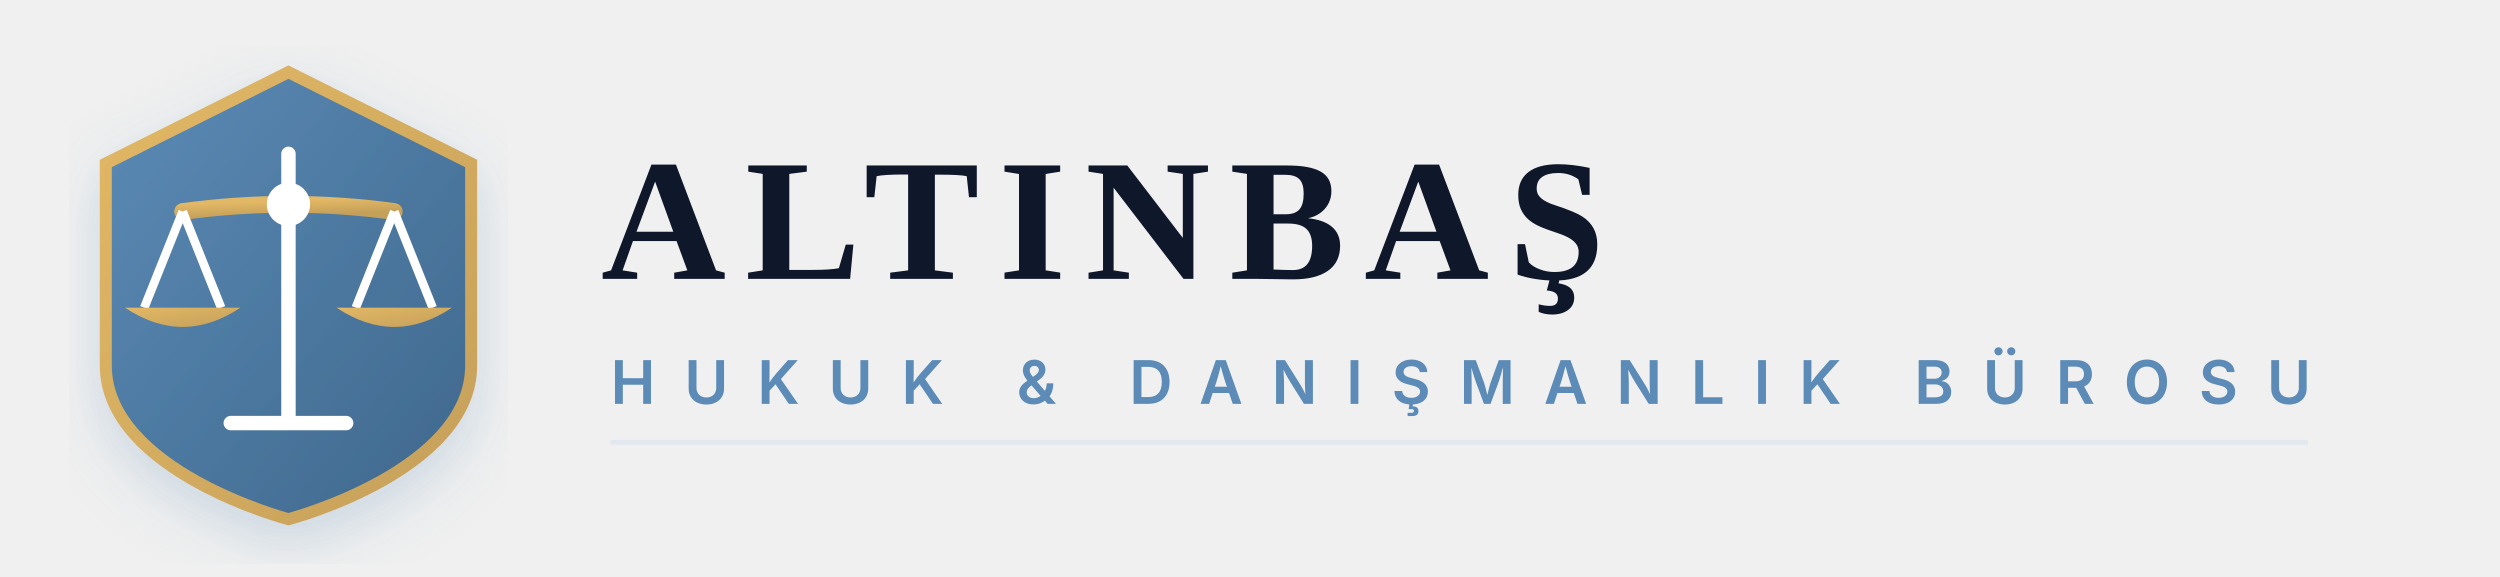
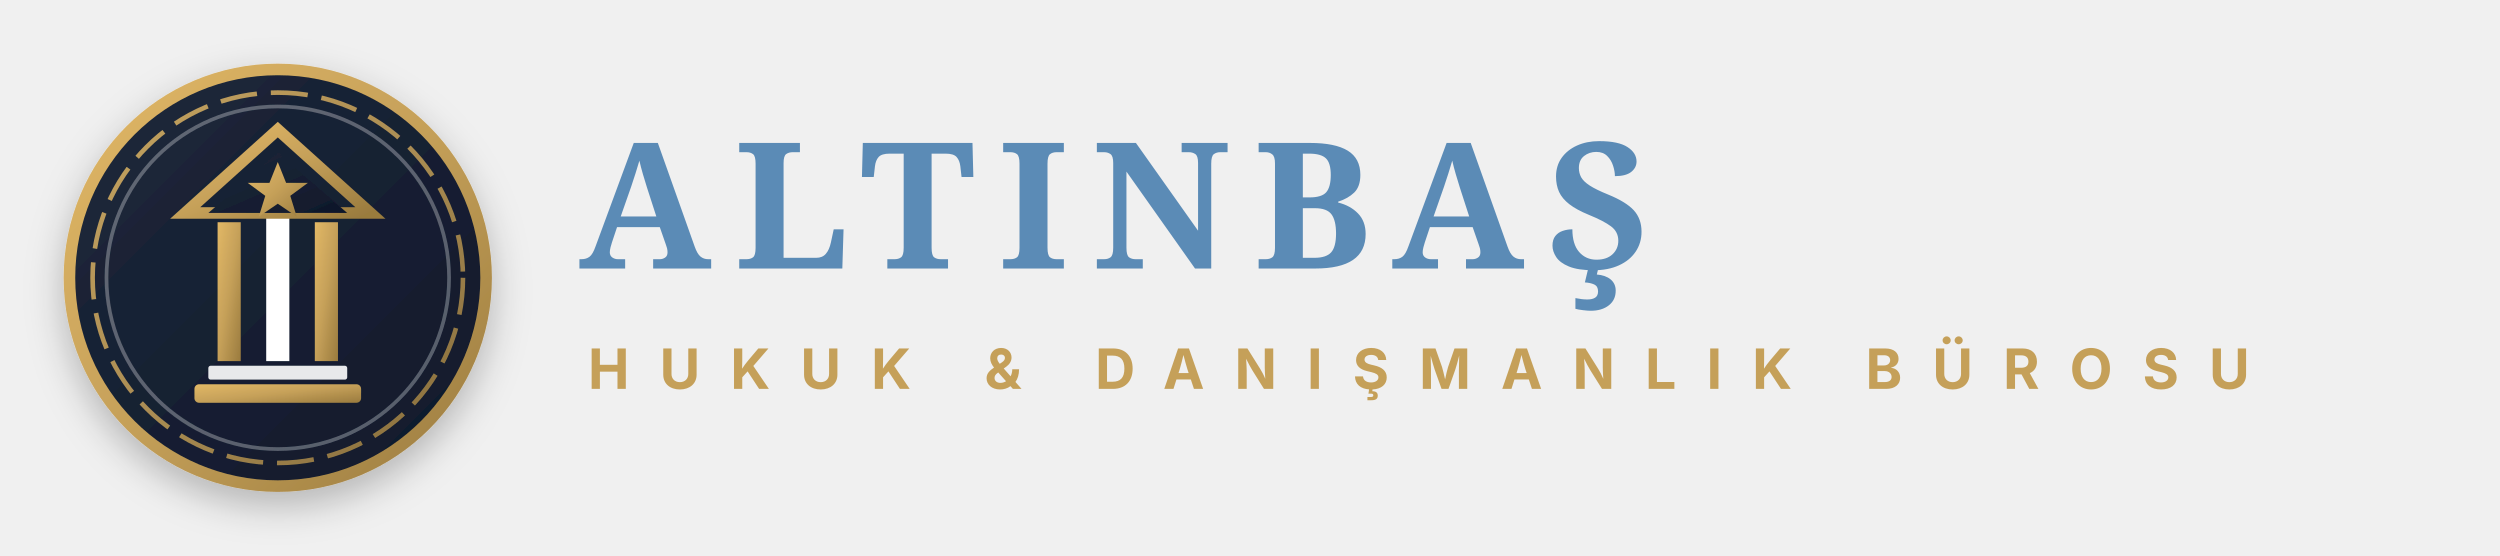
- <svg xmlns="http://www.w3.org/2000/svg" viewBox="0 0 520 120" width="520" height="120">
+ <svg xmlns="http://www.w3.org/2000/svg" viewBox="0 0 540 120" width="540" height="120">
  <defs>
-     <linearGradient id="primaryGrad" x1="0%" y1="0%" x2="100%" y2="100%">
-       <stop offset="0%" stop-color="#5B8BB6" />
-       <stop offset="100%" stop-color="#3F678C" />
+     <linearGradient id="navyBgGrad" x1="0%" y1="0%" x2="100%" y2="100%">
+       <stop offset="0%" stop-color="#1E293B" />
+       <stop offset="100%" stop-color="#0F172A" />
    </linearGradient>
    <linearGradient id="goldGrad" x1="0%" y1="0%" x2="100%" y2="100%">
      <stop offset="0%" stop-color="#E2B866" />
-       <stop offset="100%" stop-color="#C5A059" />
+       <stop offset="50%" stop-color="#C5A059" />
+       <stop offset="100%" stop-color="#9A7B3E" />
    </linearGradient>
-     <filter id="glow" x="-10%" y="-10%" width="120%" height="120%">
-       <feDropShadow dx="0" dy="4" stdDeviation="6" flood-color="#5B8BB6" flood-opacity="0.25" />
+     <filter id="sealShadow" x="-15%" y="-15%" width="130%" height="130%">
+       <feDropShadow dx="0" dy="3" stdDeviation="4" flood-color="#000000" flood-opacity="0.25" />
    </filter>
  </defs>
-   <g transform="translate(10, 10)" filter="url(#glow)">
-     <path d="M 50 5 L 88 24 L 88 66 C 88 88 50 98 50 98 C 50 98 12 88 12 66 L 12 24 Z" fill="url(#primaryGrad)" stroke="url(#goldGrad)" stroke-width="2.5" />
-     <path d="M 50 22 L 50 78 M 38 78 L 62 78" stroke="#FFFFFF" stroke-width="3" stroke-linecap="round" />
-     <path d="M 28 34 Q 50 31 72 34" stroke="url(#goldGrad)" stroke-width="3.5" fill="none" stroke-linecap="round" />
-     <circle cx="50" cy="32.5" r="4.5" fill="#FFFFFF" />
-     <path d="M 28 34 L 20 54 M 28 34 L 36 54" stroke="#FFFFFF" stroke-width="1.8" />
-     <path d="M 16 54 Q 28 62 40 54 Z" fill="url(#goldGrad)" />
-     <path d="M 72 34 L 64 54 M 72 34 L 80 54" stroke="#FFFFFF" stroke-width="1.8" />
-     <path d="M 60 54 Q 72 62 84 54 Z" fill="url(#goldGrad)" />
+   <g transform="translate(10, 10)" filter="url(#sealShadow)">
+     <circle cx="50" cy="50" r="45" fill="url(#navyBgGrad)" stroke="url(#goldGrad)" stroke-width="2.5" />
+     <circle cx="50" cy="50" r="40" fill="none" stroke="url(#goldGrad)" stroke-width="1" stroke-dasharray="8 3" opacity="0.85" />
+     <circle cx="50" cy="50" r="37" fill="none" stroke="#FFFFFF" stroke-width="0.8" opacity="0.3" />
+     <rect x="32" y="73" width="36" height="4" rx="1" fill="url(#goldGrad)" />
+     <rect x="35" y="69" width="30" height="3" rx="0.5" fill="#FFFFFF" opacity="0.9" />
+     <rect x="37" y="38" width="5" height="30" fill="url(#goldGrad)" />
+     <rect x="47.5" y="34" width="5" height="34" fill="#FFFFFF" />
+     <rect x="58" y="38" width="5" height="30" fill="url(#goldGrad)" />
+     <polygon points="50,18 30,36 70,36" fill="none" stroke="url(#goldGrad)" stroke-width="2.5" />
+     <polygon points="50,23 35,36 65,36" fill="url(#navyBgGrad)" />
+     <line x1="33" y1="48" x2="67" y2="48" stroke="url(#goldGrad)" stroke-width="2" />
+     <polygon points="50,25 51.8,29.5 56.5,29.5 52.7,32.3 54.1,36.8 50,34 45.9,36.8 47.3,32.3 43.5,29.5 48.2,29.5" fill="url(#goldGrad)" />
  </g>
-   <text x="125" y="58" font-family="'Cinzel', 'Playfair Display', 'Times New Roman', serif" font-size="36" font-weight="700" letter-spacing="4" fill="#0F172A">
+   <text x="125" y="58" font-family="'Cinzel', 'Playfair Display', 'Georgia', serif" font-size="38" font-weight="700" letter-spacing="5" fill="#5B8BB6">
    ALTINBAŞ
  </text>
-   <text x="127" y="84" font-family="'Plus Jakarta Sans', 'Inter', 'Segoe UI', sans-serif" font-size="12.5" font-weight="600" letter-spacing="6" fill="#5B8BB6">
+   <text x="127" y="84" font-family="'Plus Jakarta Sans', 'Inter', 'Segoe UI', sans-serif" font-size="12" font-weight="700" letter-spacing="6.5" fill="#C5A059">
    HUKUK &amp; DANIŞMANLIK BÜROSU
  </text>
-   <line x1="127" y1="92" x2="480" y2="92" stroke="#E2E8F0" stroke-width="1" />
+   <line x1="127" y1="93" x2="495" y2="93" stroke="url(#goldGrad)" stroke-width="1.2" opacity="0.75" />
</svg>
